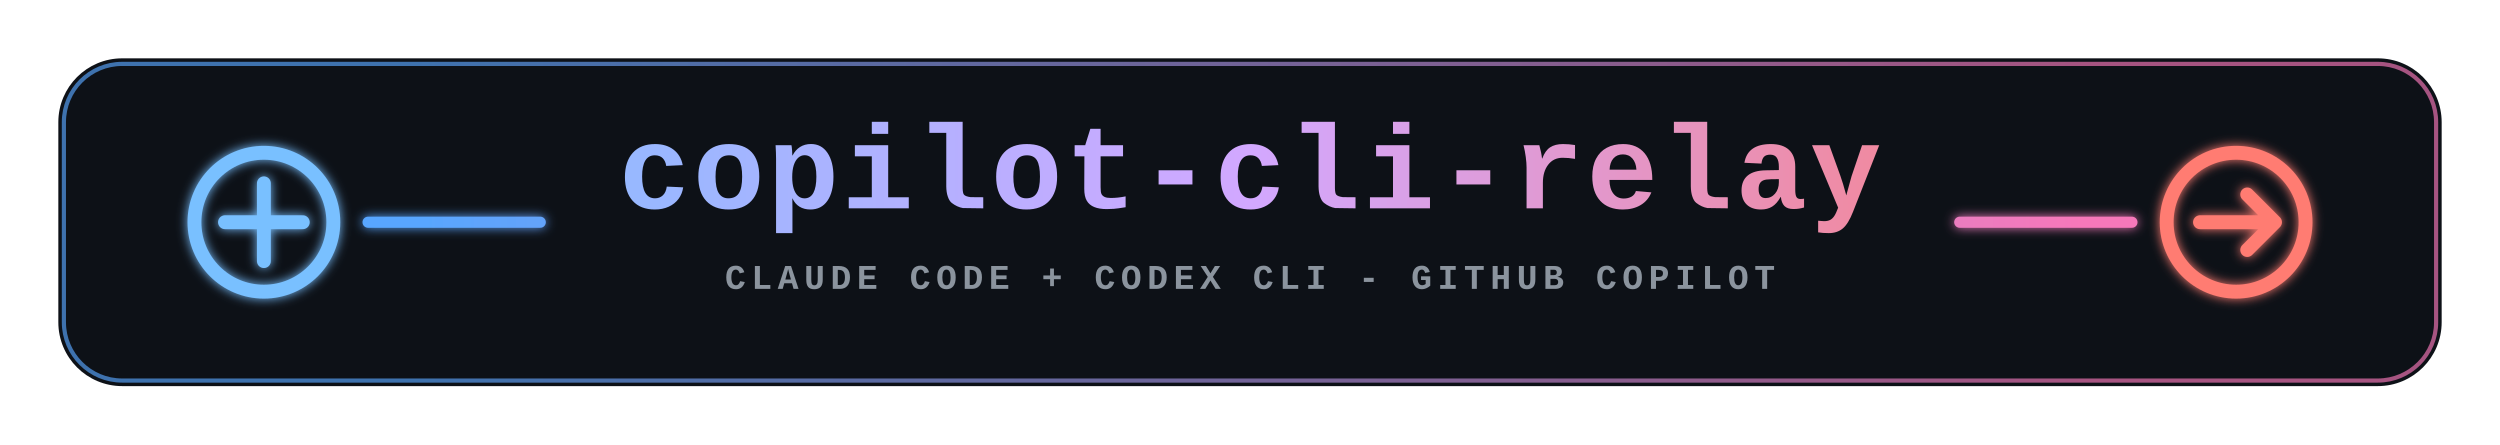
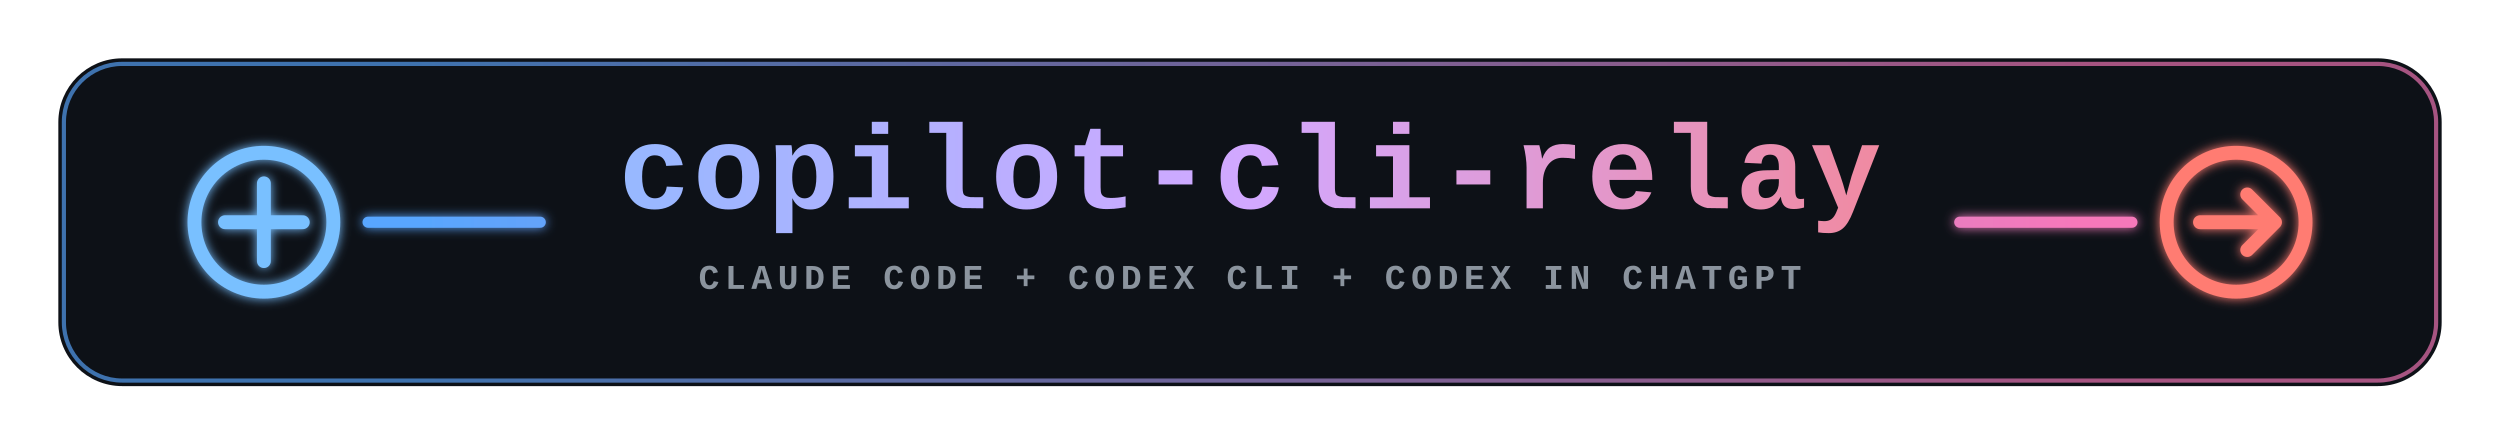
<svg xmlns="http://www.w3.org/2000/svg" viewBox="0 0 1800 320" role="img" aria-label="copilot-cli-relay">
  <defs>
    <linearGradient id="wordmark" gradientUnits="userSpaceOnUse" x1="220" y1="0" x2="1580" y2="0">
      <stop offset="0%" stop-color="#79C0FF" />
      <stop offset="50%" stop-color="#D2A8FF" />
      <stop offset="100%" stop-color="#FF7B72" />
    </linearGradient>
    <linearGradient id="line" gradientUnits="userSpaceOnUse" x1="300" y1="0" x2="1500" y2="0">
      <stop offset="0%" stop-color="#58A6FF" />
      <stop offset="100%" stop-color="#F778BA" />
    </linearGradient>
    <filter id="soft-glow" x="-20%" y="-20%" width="140%" height="140%">
      <feGaussianBlur stdDeviation="4" result="blur" />
      <feMerge>
        <feMergeNode in="blur" />
        <feMergeNode in="SourceGraphic" />
      </feMerge>
    </filter>
  </defs>
  <rect x="42" y="42" width="1716" height="236" rx="46" fill="#0D1117" />
  <rect x="46" y="46" width="1708" height="228" rx="42" fill="none" stroke="url(#line)" stroke-width="3" opacity="0.65" />
  <g filter="url(#soft-glow)">
    <circle cx="190" cy="160" r="50" fill="none" stroke="#79C0FF" stroke-width="10" />
    <path d="M162 160h56m-28-28v56" stroke="#79C0FF" stroke-width="10" stroke-linecap="round" />
    <path d="M265 160h124" stroke="url(#line)" stroke-width="8" stroke-linecap="round" />
    <path d="M1535 160h-124" stroke="url(#line)" stroke-width="8" stroke-linecap="round" />
    <circle cx="1610" cy="160" r="50" fill="none" stroke="#FF7B72" stroke-width="10" />
    <path d="M1584 160h52m-18-20 20 20-20 20" fill="none" stroke="#FF7B72" stroke-width="10" stroke-linecap="round" stroke-linejoin="round" />
  </g>
  <text x="900" y="150" font-family="ui-monospace, SFMono-Regular, Menlo, Consolas, Liberation Mono, monospace" font-size="86" font-weight="800" letter-spacing="2" text-anchor="middle" fill="url(#wordmark)">copilot-cli-relay</text>
-   <text x="900" y="208" font-family="ui-monospace, SFMono-Regular, Menlo, Consolas, Liberation Mono, monospace" font-size="25" font-weight="600" letter-spacing="4" text-anchor="middle" fill="#8B949E">CLAUDE CODE + CODEX CLI - GITHUB COPILOT</text>
+   <text x="900" y="208" font-family="ui-monospace, SFMono-Regular, Menlo, Consolas, Liberation Mono, monospace" font-size="25" font-weight="600" letter-spacing="4" text-anchor="middle" fill="#8B949E">CLAUDE CODE + CODEX CLI + CODEX IN CHATGPT</text>
</svg>
